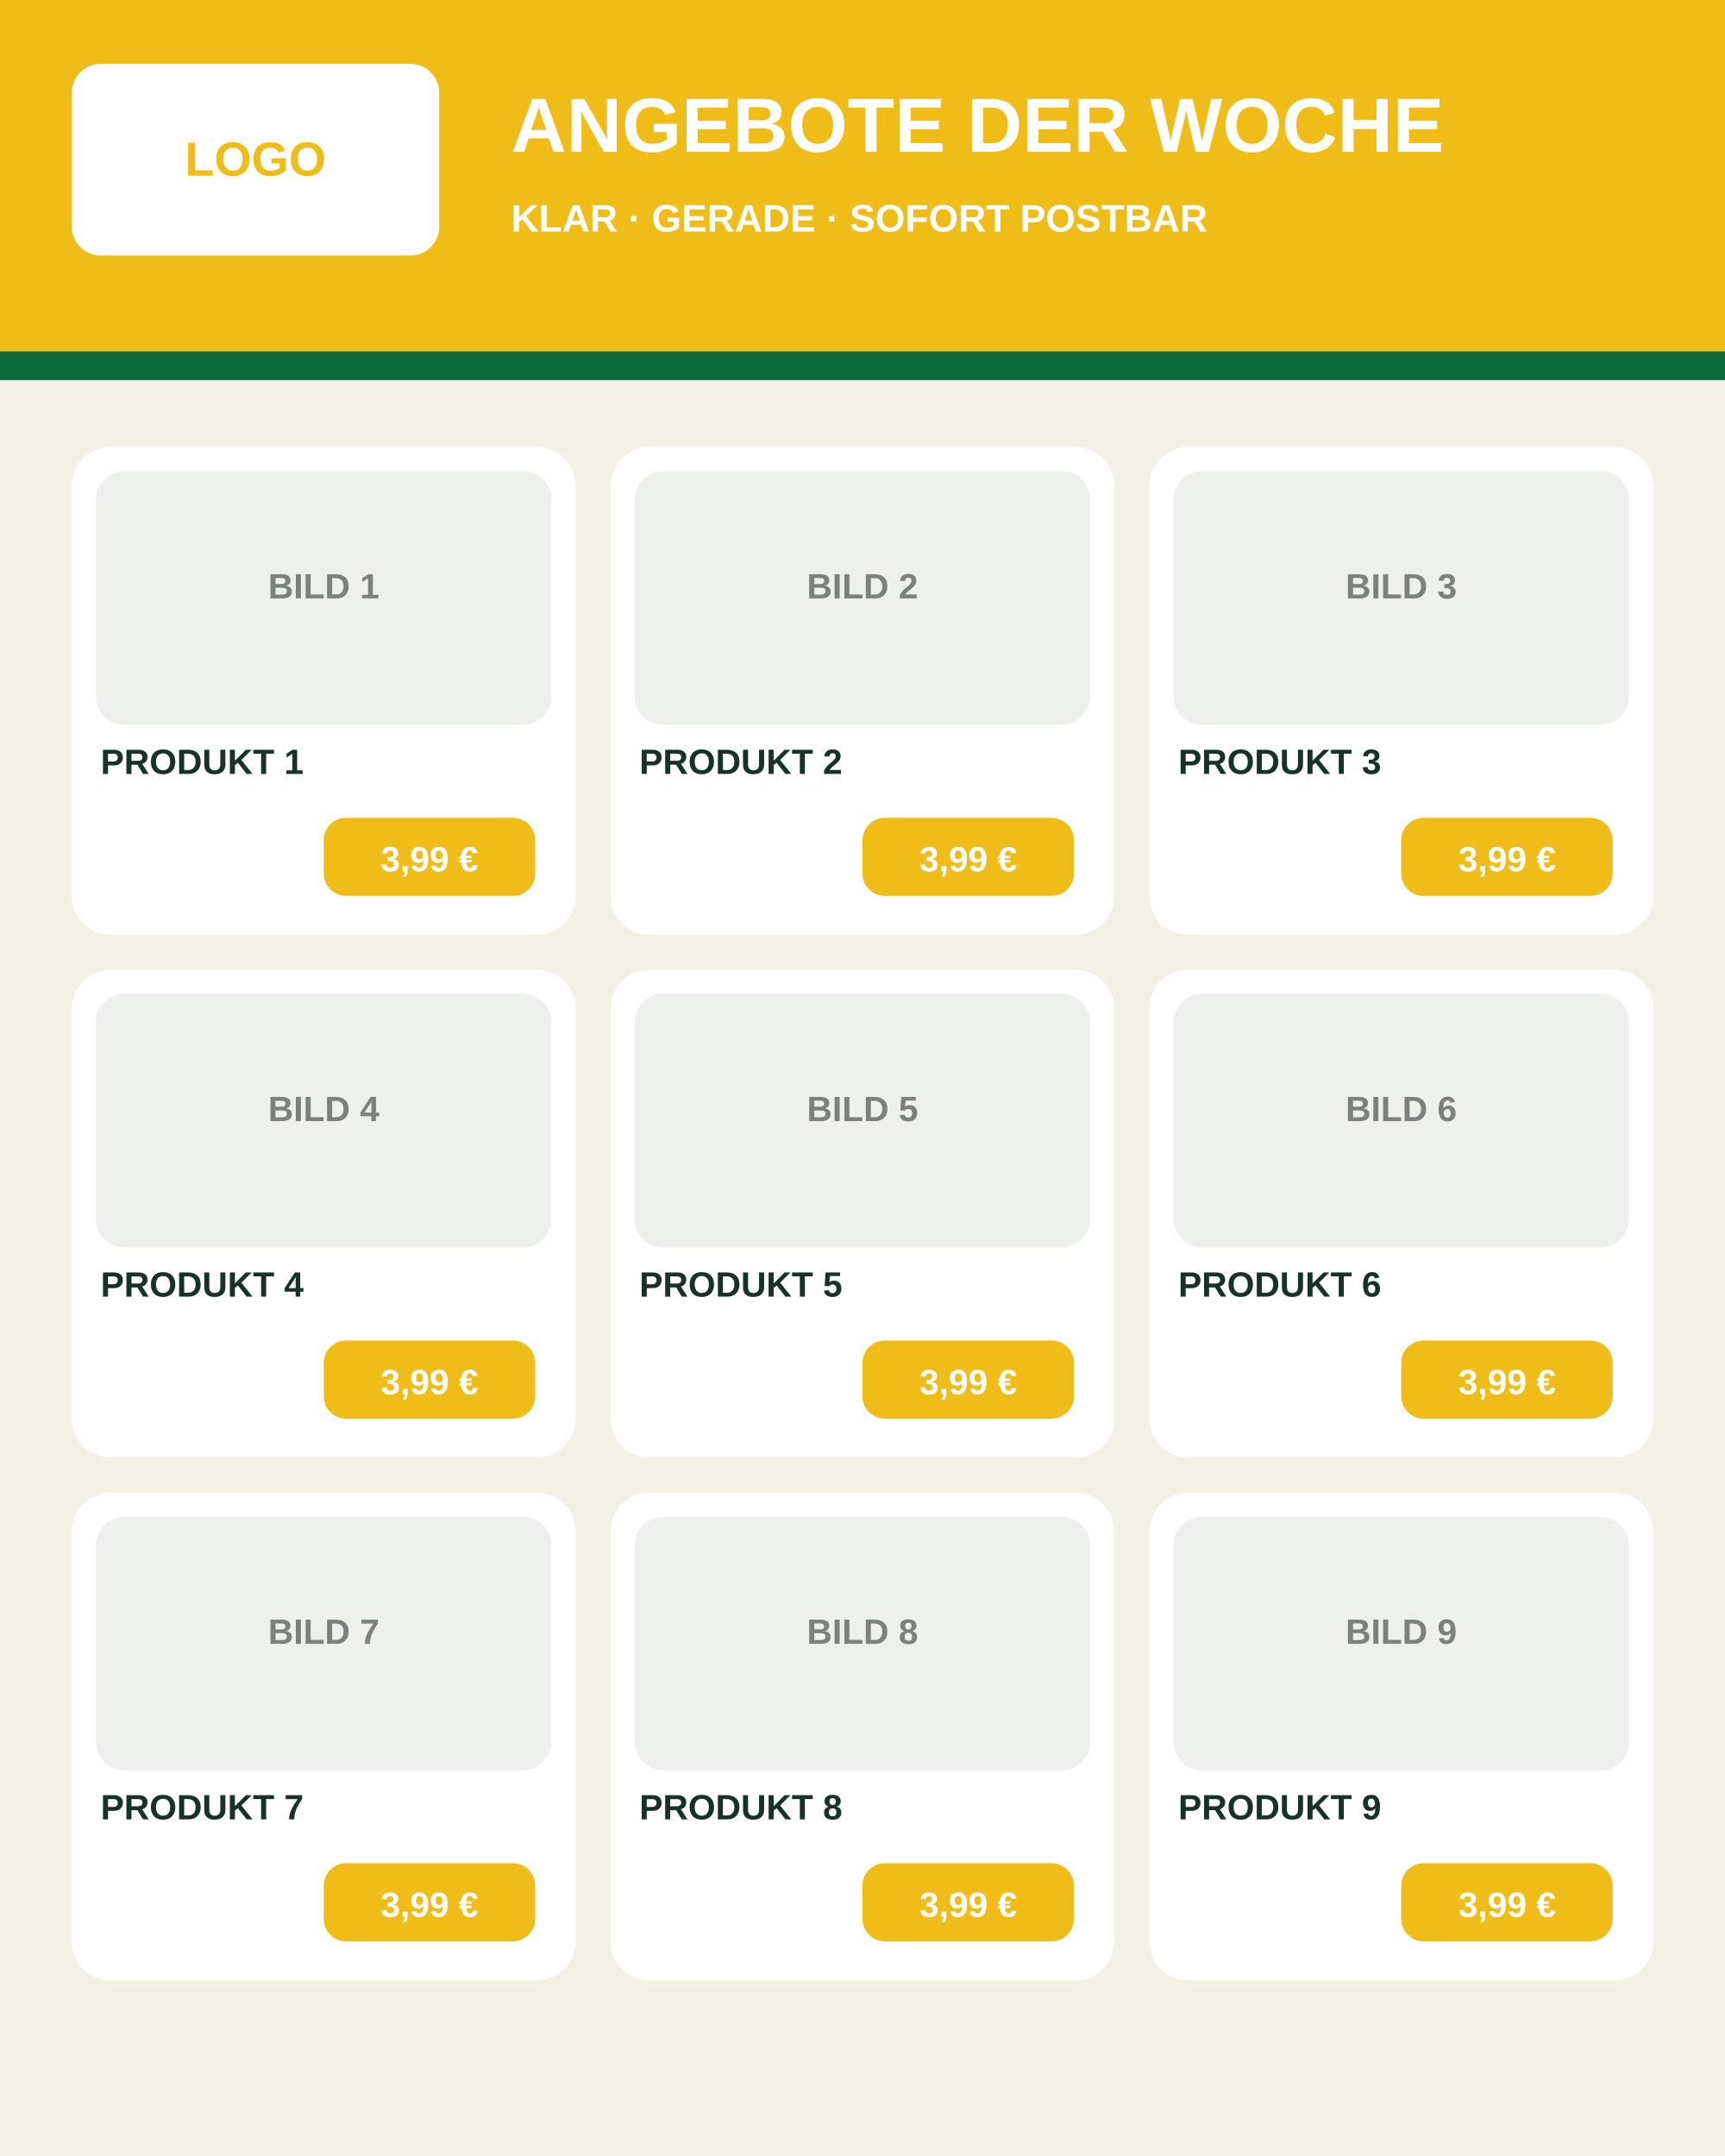
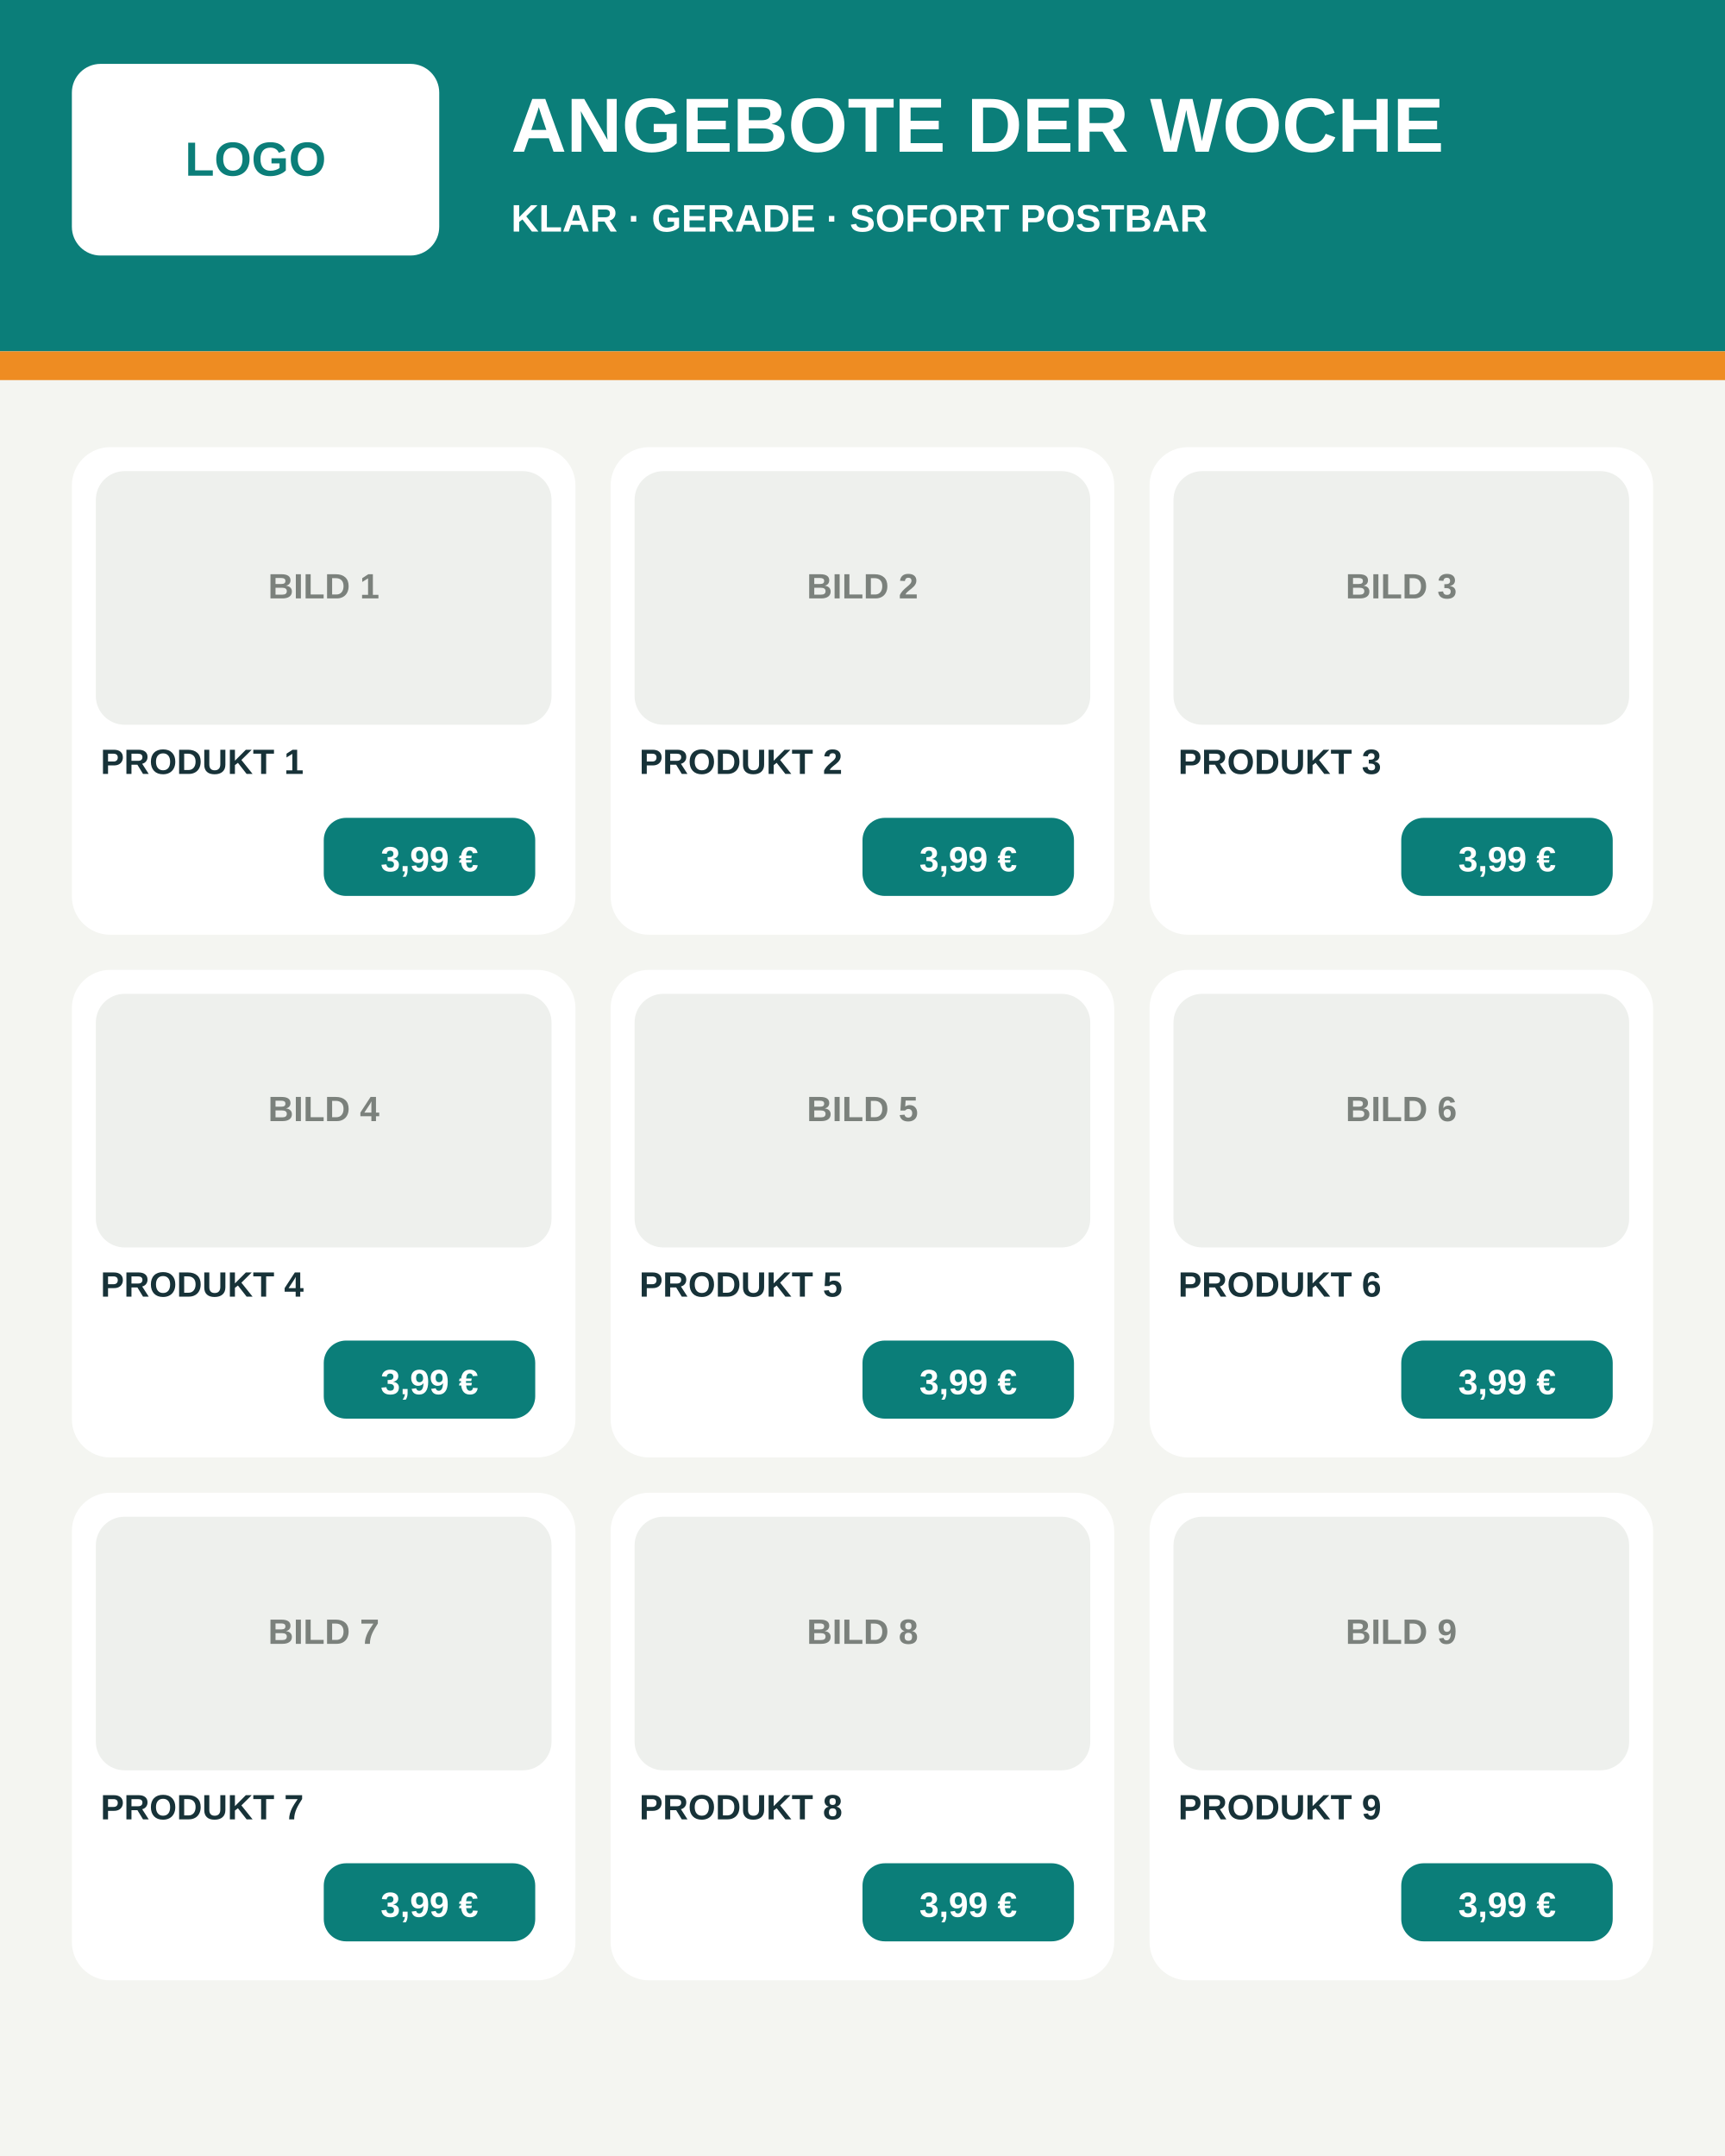
<svg xmlns="http://www.w3.org/2000/svg" width="1080" height="1350" viewBox="0 0 1080 1350">
-   <rect width="1080" height="1350" fill="#F3F1E7" />
-   <rect x="0" y="0" width="1080" height="220" fill="#F0BD18" />
-   <rect x="0" y="220" width="1080" height="18" fill="#0E6B3C" />
+   <rect width="1080" height="1350" fill="#F4F5F1" />
+   <rect x="0" y="0" width="1080" height="220" fill="#0B7E79" />
+   <rect x="0" y="220" width="1080" height="18" fill="#EE8C22" />
  <rect x="45" y="40" width="230" height="120" rx="18" fill="#fff" />
-   <text x="160" y="110" text-anchor="middle" font-family="Arial" font-size="30" font-weight="800" fill="#F0BD18">LOGO</text>
+   <text x="160" y="110" text-anchor="middle" font-family="Arial" font-size="30" font-weight="800" fill="#0B7E79">LOGO</text>
  <text x="320" y="95" font-family="Arial" font-size="48" font-weight="900" fill="#fff">ANGEBOTE DER WOCHE</text>
  <text x="320" y="145" font-family="Arial" font-size="24" font-weight="700" fill="#fff">KLAR · GERADE · SOFORT POSTBAR</text>
  <rect x="45.0" y="280.0" width="315.3" height="305.3" rx="24" fill="#fff" />
  <rect x="60.0" y="295.0" width="285.3" height="158.8" rx="18" fill="#EEF0ED" />
  <text x="202.7" y="374.7" text-anchor="middle" font-family="Arial" font-size="22" font-weight="800" fill="#7B817C">BILD 1</text>
-   <text x="63.0" y="484.6" font-family="Arial" font-size="22" font-weight="900" fill="#173228">PRODUKT 1</text>
-   <rect x="202.7" y="512.1" width="132.4" height="48.9" rx="14" fill="#F0BD18" />
+   <text x="63.0" y="484.6" font-family="Arial" font-size="22" font-weight="900" fill="#173238">PRODUKT 1</text>
+   <rect x="202.7" y="512.1" width="132.4" height="48.9" rx="14" fill="#0B7E79" />
  <text x="268.9" y="545.6" text-anchor="middle" font-family="Arial" font-size="22" font-weight="900" fill="#fff">3,99 €</text>
  <rect x="382.3" y="280.0" width="315.3" height="305.3" rx="24" fill="#fff" />
  <rect x="397.3" y="295.0" width="285.3" height="158.8" rx="18" fill="#EEF0ED" />
  <text x="540.0" y="374.7" text-anchor="middle" font-family="Arial" font-size="22" font-weight="800" fill="#7B817C">BILD 2</text>
-   <text x="400.3" y="484.6" font-family="Arial" font-size="22" font-weight="900" fill="#173228">PRODUKT 2</text>
-   <rect x="540.0" y="512.1" width="132.4" height="48.9" rx="14" fill="#F0BD18" />
+   <text x="400.3" y="484.6" font-family="Arial" font-size="22" font-weight="900" fill="#173238">PRODUKT 2</text>
+   <rect x="540.0" y="512.1" width="132.4" height="48.9" rx="14" fill="#0B7E79" />
  <text x="606.2" y="545.6" text-anchor="middle" font-family="Arial" font-size="22" font-weight="900" fill="#fff">3,99 €</text>
  <rect x="719.7" y="280.0" width="315.3" height="305.3" rx="24" fill="#fff" />
  <rect x="734.7" y="295.0" width="285.3" height="158.8" rx="18" fill="#EEF0ED" />
  <text x="877.3" y="374.7" text-anchor="middle" font-family="Arial" font-size="22" font-weight="800" fill="#7B817C">BILD 3</text>
-   <text x="737.7" y="484.6" font-family="Arial" font-size="22" font-weight="900" fill="#173228">PRODUKT 3</text>
-   <rect x="877.3" y="512.1" width="132.4" height="48.9" rx="14" fill="#F0BD18" />
+   <text x="737.7" y="484.6" font-family="Arial" font-size="22" font-weight="900" fill="#173238">PRODUKT 3</text>
+   <rect x="877.3" y="512.1" width="132.4" height="48.9" rx="14" fill="#0B7E79" />
  <text x="943.6" y="545.6" text-anchor="middle" font-family="Arial" font-size="22" font-weight="900" fill="#fff">3,99 €</text>
  <rect x="45.0" y="607.3" width="315.3" height="305.3" rx="24" fill="#fff" />
  <rect x="60.0" y="622.3" width="285.3" height="158.8" rx="18" fill="#EEF0ED" />
  <text x="202.7" y="702.0" text-anchor="middle" font-family="Arial" font-size="22" font-weight="800" fill="#7B817C">BILD 4</text>
-   <text x="63.0" y="811.9" font-family="Arial" font-size="22" font-weight="900" fill="#173228">PRODUKT 4</text>
-   <rect x="202.7" y="839.4" width="132.4" height="48.9" rx="14" fill="#F0BD18" />
+   <text x="63.0" y="811.9" font-family="Arial" font-size="22" font-weight="900" fill="#173238">PRODUKT 4</text>
+   <rect x="202.7" y="839.4" width="132.4" height="48.9" rx="14" fill="#0B7E79" />
  <text x="268.9" y="873.0" text-anchor="middle" font-family="Arial" font-size="22" font-weight="900" fill="#fff">3,99 €</text>
  <rect x="382.3" y="607.3" width="315.3" height="305.3" rx="24" fill="#fff" />
  <rect x="397.3" y="622.3" width="285.3" height="158.8" rx="18" fill="#EEF0ED" />
  <text x="540.0" y="702.0" text-anchor="middle" font-family="Arial" font-size="22" font-weight="800" fill="#7B817C">BILD 5</text>
-   <text x="400.3" y="811.9" font-family="Arial" font-size="22" font-weight="900" fill="#173228">PRODUKT 5</text>
-   <rect x="540.0" y="839.4" width="132.4" height="48.9" rx="14" fill="#F0BD18" />
+   <text x="400.3" y="811.9" font-family="Arial" font-size="22" font-weight="900" fill="#173238">PRODUKT 5</text>
+   <rect x="540.0" y="839.4" width="132.4" height="48.9" rx="14" fill="#0B7E79" />
  <text x="606.2" y="873.0" text-anchor="middle" font-family="Arial" font-size="22" font-weight="900" fill="#fff">3,99 €</text>
  <rect x="719.7" y="607.3" width="315.3" height="305.3" rx="24" fill="#fff" />
  <rect x="734.7" y="622.3" width="285.3" height="158.8" rx="18" fill="#EEF0ED" />
  <text x="877.3" y="702.0" text-anchor="middle" font-family="Arial" font-size="22" font-weight="800" fill="#7B817C">BILD 6</text>
-   <text x="737.7" y="811.9" font-family="Arial" font-size="22" font-weight="900" fill="#173228">PRODUKT 6</text>
-   <rect x="877.3" y="839.4" width="132.4" height="48.9" rx="14" fill="#F0BD18" />
+   <text x="737.7" y="811.9" font-family="Arial" font-size="22" font-weight="900" fill="#173238">PRODUKT 6</text>
+   <rect x="877.3" y="839.4" width="132.4" height="48.9" rx="14" fill="#0B7E79" />
  <text x="943.6" y="873.0" text-anchor="middle" font-family="Arial" font-size="22" font-weight="900" fill="#fff">3,99 €</text>
  <rect x="45.0" y="934.7" width="315.3" height="305.3" rx="24" fill="#fff" />
  <rect x="60.0" y="949.7" width="285.3" height="158.8" rx="18" fill="#EEF0ED" />
  <text x="202.7" y="1029.3" text-anchor="middle" font-family="Arial" font-size="22" font-weight="800" fill="#7B817C">BILD 7</text>
-   <text x="63.0" y="1139.2" font-family="Arial" font-size="22" font-weight="900" fill="#173228">PRODUKT 7</text>
-   <rect x="202.7" y="1166.7" width="132.4" height="48.9" rx="14" fill="#F0BD18" />
+   <text x="63.0" y="1139.2" font-family="Arial" font-size="22" font-weight="900" fill="#173238">PRODUKT 7</text>
+   <rect x="202.7" y="1166.7" width="132.4" height="48.9" rx="14" fill="#0B7E79" />
  <text x="268.9" y="1200.3" text-anchor="middle" font-family="Arial" font-size="22" font-weight="900" fill="#fff">3,99 €</text>
  <rect x="382.3" y="934.7" width="315.3" height="305.3" rx="24" fill="#fff" />
  <rect x="397.3" y="949.7" width="285.3" height="158.8" rx="18" fill="#EEF0ED" />
  <text x="540.0" y="1029.3" text-anchor="middle" font-family="Arial" font-size="22" font-weight="800" fill="#7B817C">BILD 8</text>
-   <text x="400.3" y="1139.2" font-family="Arial" font-size="22" font-weight="900" fill="#173228">PRODUKT 8</text>
-   <rect x="540.0" y="1166.7" width="132.4" height="48.9" rx="14" fill="#F0BD18" />
+   <text x="400.3" y="1139.2" font-family="Arial" font-size="22" font-weight="900" fill="#173238">PRODUKT 8</text>
+   <rect x="540.0" y="1166.7" width="132.4" height="48.9" rx="14" fill="#0B7E79" />
  <text x="606.2" y="1200.3" text-anchor="middle" font-family="Arial" font-size="22" font-weight="900" fill="#fff">3,99 €</text>
  <rect x="719.7" y="934.7" width="315.3" height="305.3" rx="24" fill="#fff" />
  <rect x="734.7" y="949.7" width="285.3" height="158.8" rx="18" fill="#EEF0ED" />
  <text x="877.3" y="1029.3" text-anchor="middle" font-family="Arial" font-size="22" font-weight="800" fill="#7B817C">BILD 9</text>
-   <text x="737.7" y="1139.2" font-family="Arial" font-size="22" font-weight="900" fill="#173228">PRODUKT 9</text>
-   <rect x="877.3" y="1166.7" width="132.4" height="48.9" rx="14" fill="#F0BD18" />
+   <text x="737.7" y="1139.2" font-family="Arial" font-size="22" font-weight="900" fill="#173238">PRODUKT 9</text>
+   <rect x="877.3" y="1166.7" width="132.4" height="48.9" rx="14" fill="#0B7E79" />
  <text x="943.6" y="1200.3" text-anchor="middle" font-family="Arial" font-size="22" font-weight="900" fill="#fff">3,99 €</text>
</svg>
